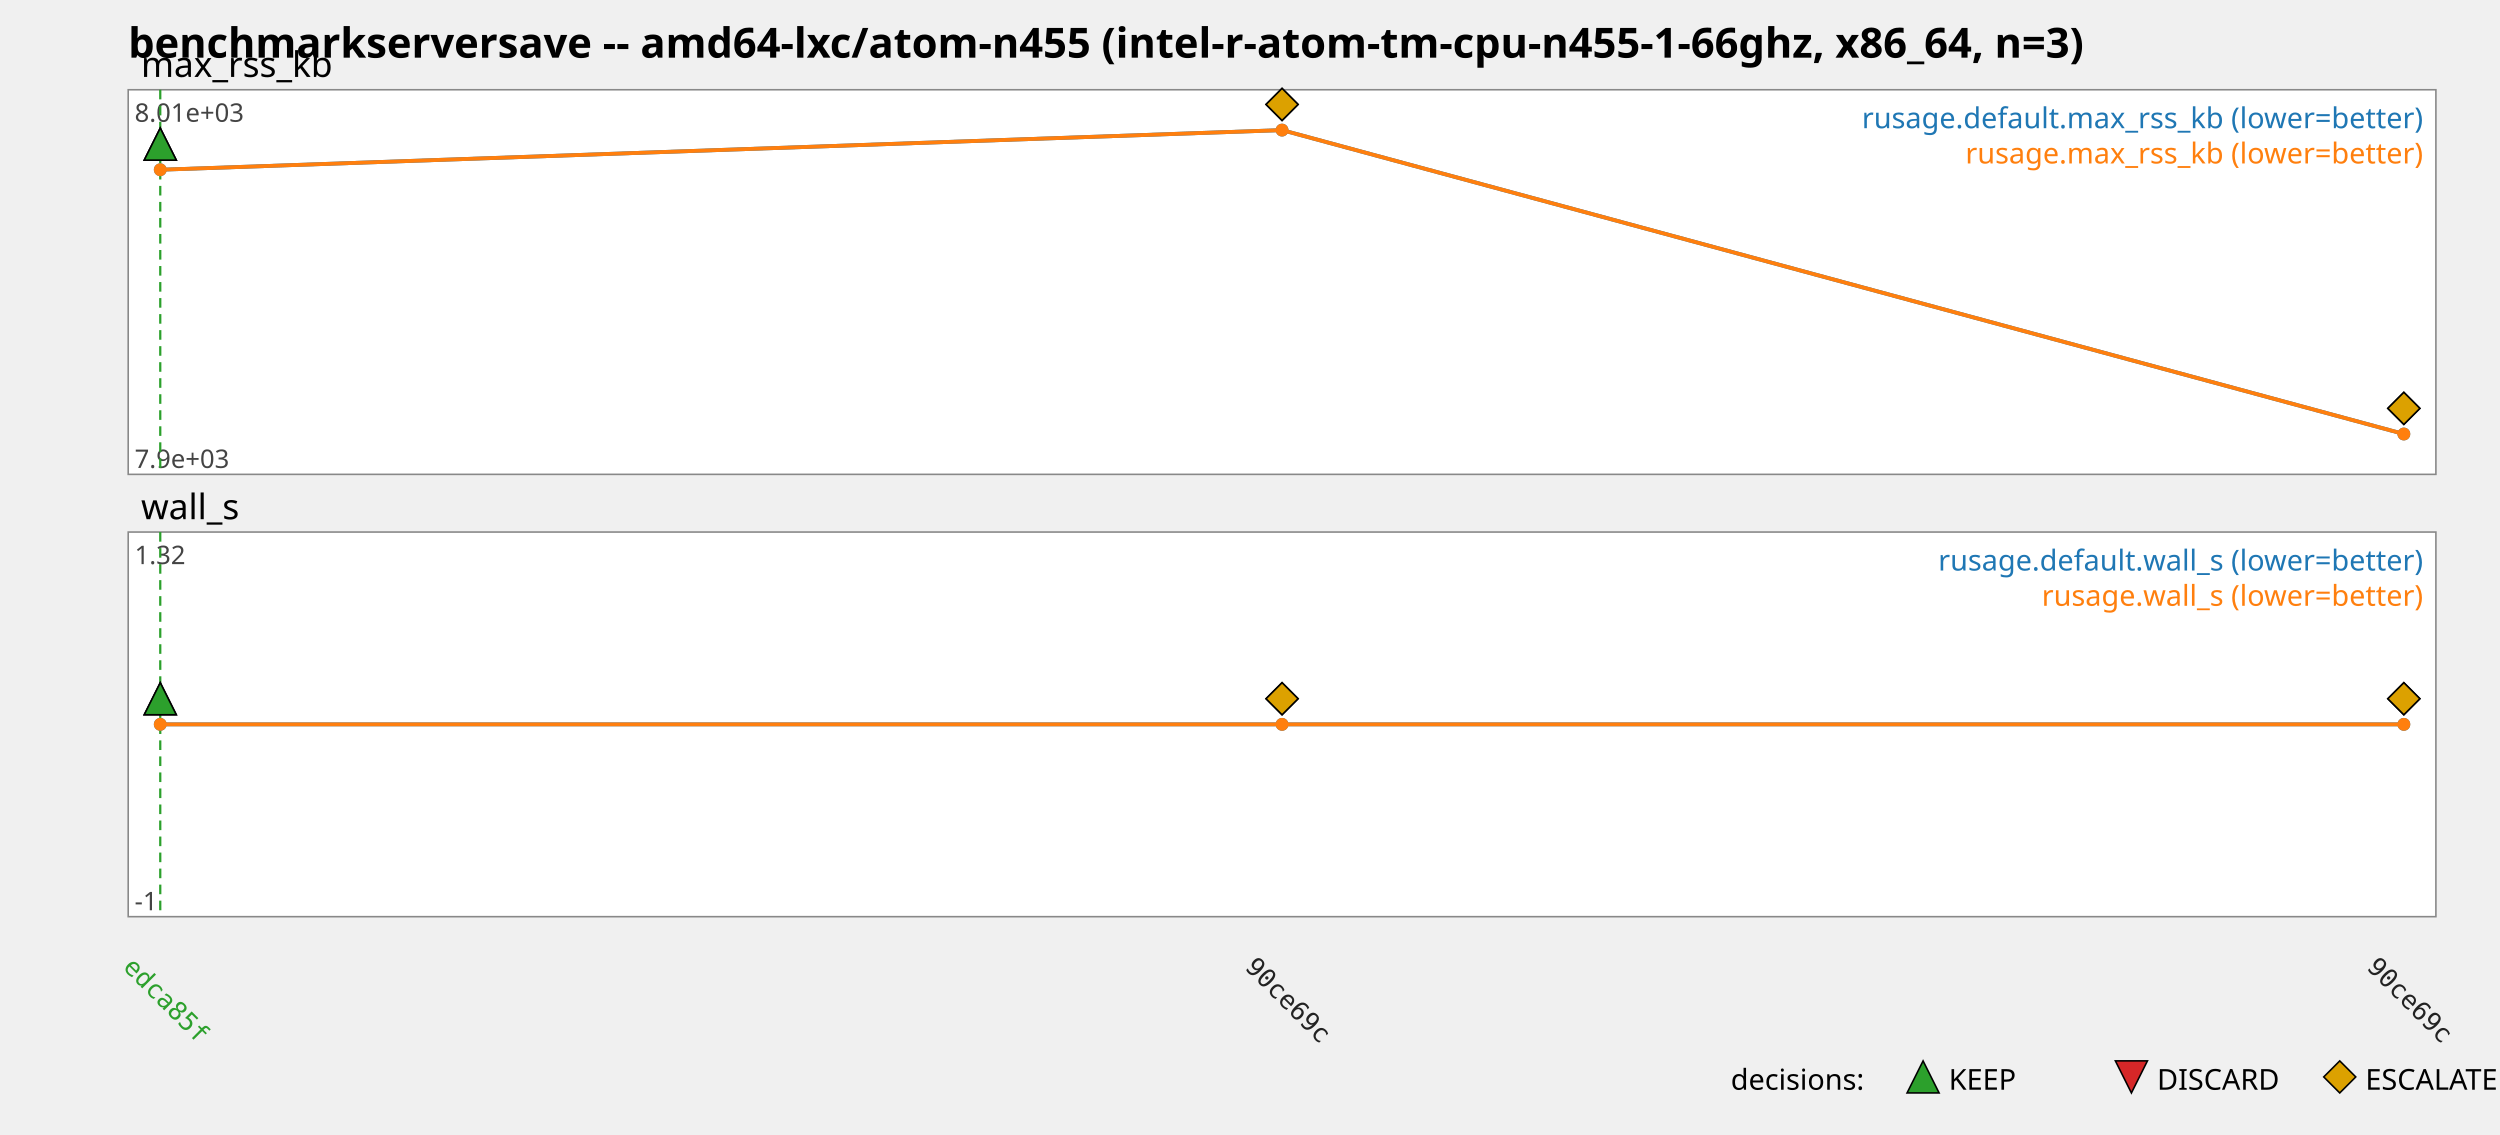
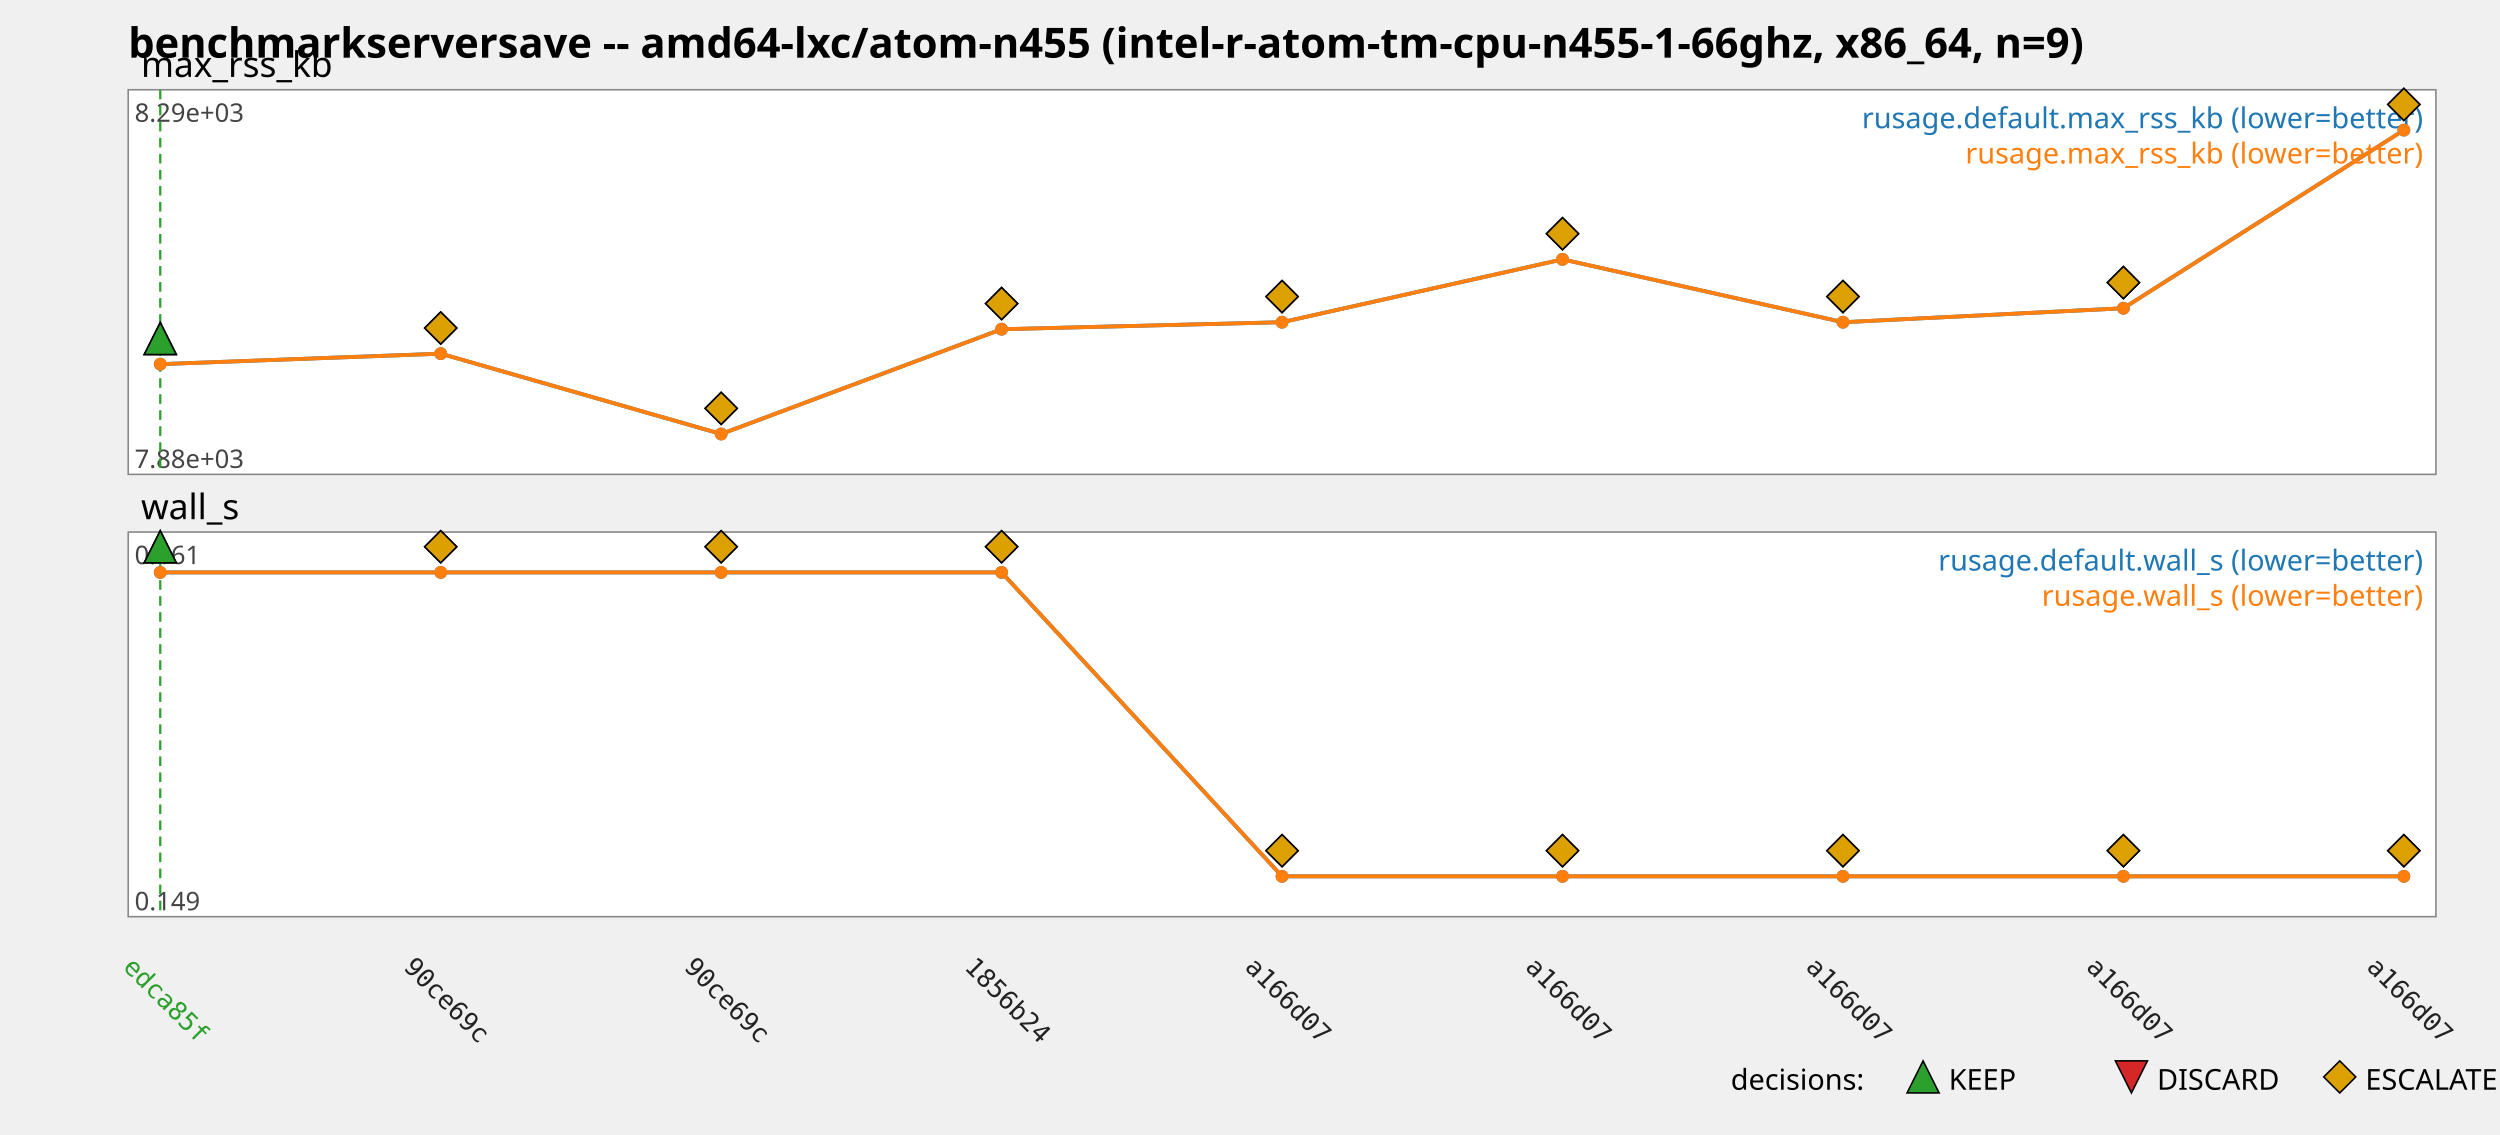
<svg xmlns="http://www.w3.org/2000/svg" version="1.1" width="780" height="354" viewBox="0 0 780 354">
-   <text x="40" y="18" font-size="13" font-family="sans-serif" font-weight="bold">benchmarkserversave -- amd64-lxc/atom-n455 (intel-r-atom-tm-cpu-n455-1-66ghz, x86_64, n=3)</text>
+   <text x="40" y="18" font-size="13" font-family="sans-serif" font-weight="bold">benchmarkserversave -- amd64-lxc/atom-n455 (intel-r-atom-tm-cpu-n455-1-66ghz, x86_64, n=9)</text>
  <g transform="translate(40,28)">
    <rect x="0" y="0" width="720" height="120" fill="white" stroke="#888" stroke-width="0.5" />
    <text x="4" y="-4" font-size="11" font-family="sans-serif">max_rss_kb</text>
-     <text x="2" y="10" font-size="8" fill="#444" font-family="sans-serif">8.01e+03</text>
-     <text x="2" y="118" font-size="8" fill="#444" font-family="sans-serif">7.9e+03</text>
+     <text x="2" y="10" font-size="8" fill="#444" font-family="sans-serif">8.29e+03</text>
+     <text x="2" y="118" font-size="8" fill="#444" font-family="sans-serif">7.88e+03</text>
    <line x1="10.0" y1="0" x2="10.0" y2="120" stroke="#2ca02c" stroke-width="0.7" stroke-dasharray="3,2" />
-     <polyline points="10.0,24.96 360.0,12.59 710.0,107.41" fill="none" stroke="#1f77b4" stroke-width="1.2" />
-     <circle cx="10.0" cy="24.96" r="2" fill="#1f77b4" />
-     <polygon points="10.0,11.955 5.0,21.955 15.0,21.955" fill="#2ca02c" stroke="black" stroke-width="0.5" />
-     <circle cx="360.0" cy="12.59" r="2" fill="#1f77b4" />
-     <polygon points="360.0,-0.414 365.0,4.586 360.0,9.586 355.0,4.586" fill="#dca100" stroke="black" stroke-width="0.5" />
-     <circle cx="710.0" cy="107.41" r="2" fill="#1f77b4" />
-     <polygon points="710.0,94.414 715.0,99.414 710.0,104.414 705.0,99.414" fill="#dca100" stroke="black" stroke-width="0.5" />
+     <polyline points="10.0,85.61 97.5,82.34 185.0,107.41 272.5,74.71 360.0,72.53 447.5,52.92 535.0,72.53 622.5,68.17 710.0,12.59" fill="none" stroke="#1f77b4" stroke-width="1.2" />
+     <circle cx="10.0" cy="85.61" r="2" fill="#1f77b4" />
+     <polygon points="10.0,72.614 5.0,82.614 15.0,82.614" fill="#2ca02c" stroke="black" stroke-width="0.5" />
+     <circle cx="97.5" cy="82.34" r="2" fill="#1f77b4" />
+     <polygon points="97.5,69.344 102.5,74.344 97.5,79.344 92.5,74.344" fill="#dca100" stroke="black" stroke-width="0.5" />
+     <circle cx="185.0" cy="107.41" r="2" fill="#1f77b4" />
+     <polygon points="185.0,94.414 190.0,99.414 185.0,104.414 180.0,99.414" fill="#dca100" stroke="black" stroke-width="0.5" />
+     <circle cx="272.5" cy="74.71" r="2" fill="#1f77b4" />
+     <polygon points="272.5,61.715 277.5,66.715 272.5,71.715 267.5,66.715" fill="#dca100" stroke="black" stroke-width="0.5" />
+     <circle cx="360.0" cy="72.53" r="2" fill="#1f77b4" />
+     <polygon points="360.0,59.535 365.0,64.535 360.0,69.535 355.0,64.535" fill="#dca100" stroke="black" stroke-width="0.5" />
+     <circle cx="447.5" cy="52.92" r="2" fill="#1f77b4" />
+     <polygon points="447.5,39.915 452.5,44.915 447.5,49.915 442.5,44.915" fill="#dca100" stroke="black" stroke-width="0.5" />
+     <circle cx="535.0" cy="72.53" r="2" fill="#1f77b4" />
+     <polygon points="535.0,59.535 540.0,64.535 535.0,69.535 530.0,64.535" fill="#dca100" stroke="black" stroke-width="0.5" />
+     <circle cx="622.5" cy="68.17" r="2" fill="#1f77b4" />
+     <polygon points="622.5,55.175 627.5,60.175 622.5,65.175 617.5,60.175" fill="#dca100" stroke="black" stroke-width="0.5" />
+     <circle cx="710.0" cy="12.59" r="2" fill="#1f77b4" />
+     <polygon points="710.0,-0.414 715.0,4.586 710.0,9.586 705.0,4.586" fill="#dca100" stroke="black" stroke-width="0.5" />
    <text x="716" y="12" font-size="9" text-anchor="end" fill="#1f77b4" font-family="sans-serif">rusage.default.max_rss_kb (lower=better)</text>
-     <polyline points="10.0,24.96 360.0,12.59 710.0,107.41" fill="none" stroke="#ff7f0e" stroke-width="1.2" />
-     <circle cx="10.0" cy="24.96" r="2" fill="#ff7f0e" />
-     <polygon points="10.0,11.955 5.0,21.955 15.0,21.955" fill="#2ca02c" stroke="black" stroke-width="0.5" />
-     <circle cx="360.0" cy="12.59" r="2" fill="#ff7f0e" />
-     <polygon points="360.0,-0.414 365.0,4.586 360.0,9.586 355.0,4.586" fill="#dca100" stroke="black" stroke-width="0.5" />
-     <circle cx="710.0" cy="107.41" r="2" fill="#ff7f0e" />
-     <polygon points="710.0,94.414 715.0,99.414 710.0,104.414 705.0,99.414" fill="#dca100" stroke="black" stroke-width="0.5" />
+     <polyline points="10.0,85.61 97.5,82.34 185.0,107.41 272.5,74.71 360.0,72.53 447.5,52.92 535.0,72.53 622.5,68.17 710.0,12.59" fill="none" stroke="#ff7f0e" stroke-width="1.2" />
+     <circle cx="10.0" cy="85.61" r="2" fill="#ff7f0e" />
+     <polygon points="10.0,72.614 5.0,82.614 15.0,82.614" fill="#2ca02c" stroke="black" stroke-width="0.5" />
+     <circle cx="97.5" cy="82.34" r="2" fill="#ff7f0e" />
+     <polygon points="97.5,69.344 102.5,74.344 97.5,79.344 92.5,74.344" fill="#dca100" stroke="black" stroke-width="0.5" />
+     <circle cx="185.0" cy="107.41" r="2" fill="#ff7f0e" />
+     <polygon points="185.0,94.414 190.0,99.414 185.0,104.414 180.0,99.414" fill="#dca100" stroke="black" stroke-width="0.5" />
+     <circle cx="272.5" cy="74.71" r="2" fill="#ff7f0e" />
+     <polygon points="272.5,61.715 277.5,66.715 272.5,71.715 267.5,66.715" fill="#dca100" stroke="black" stroke-width="0.5" />
+     <circle cx="360.0" cy="72.53" r="2" fill="#ff7f0e" />
+     <polygon points="360.0,59.535 365.0,64.535 360.0,69.535 355.0,64.535" fill="#dca100" stroke="black" stroke-width="0.5" />
+     <circle cx="447.5" cy="52.92" r="2" fill="#ff7f0e" />
+     <polygon points="447.5,39.915 452.5,44.915 447.5,49.915 442.5,44.915" fill="#dca100" stroke="black" stroke-width="0.5" />
+     <circle cx="535.0" cy="72.53" r="2" fill="#ff7f0e" />
+     <polygon points="535.0,59.535 540.0,64.535 535.0,69.535 530.0,64.535" fill="#dca100" stroke="black" stroke-width="0.5" />
+     <circle cx="622.5" cy="68.17" r="2" fill="#ff7f0e" />
+     <polygon points="622.5,55.175 627.5,60.175 622.5,65.175 617.5,60.175" fill="#dca100" stroke="black" stroke-width="0.5" />
+     <circle cx="710.0" cy="12.59" r="2" fill="#ff7f0e" />
+     <polygon points="710.0,-0.414 715.0,4.586 710.0,9.586 705.0,4.586" fill="#dca100" stroke="black" stroke-width="0.5" />
    <text x="716" y="23" font-size="9" text-anchor="end" fill="#ff7f0e" font-family="sans-serif">rusage.max_rss_kb (lower=better)</text>
  </g>
  <g transform="translate(40,166)">
    <rect x="0" y="0" width="720" height="120" fill="white" stroke="#888" stroke-width="0.5" />
    <text x="4" y="-4" font-size="11" font-family="sans-serif">wall_s</text>
-     <text x="2" y="10" font-size="8" fill="#444" font-family="sans-serif">1.32</text>
-     <text x="2" y="118" font-size="8" fill="#444" font-family="sans-serif">-1</text>
+     <text x="2" y="10" font-size="8" fill="#444" font-family="sans-serif">0.161</text>
+     <text x="2" y="118" font-size="8" fill="#444" font-family="sans-serif">0.149</text>
    <line x1="10.0" y1="0" x2="10.0" y2="120" stroke="#2ca02c" stroke-width="0.7" stroke-dasharray="3,2" />
-     <polyline points="10.0,60.00 360.0,60.00 710.0,60.00" fill="none" stroke="#1f77b4" stroke-width="1.2" />
-     <circle cx="10.0" cy="60.00" r="2" fill="#1f77b4" />
-     <polygon points="10.0,47.0 5.0,57.0 15.0,57.0" fill="#2ca02c" stroke="black" stroke-width="0.5" />
-     <circle cx="360.0" cy="60.00" r="2" fill="#1f77b4" />
-     <polygon points="360.0,47.0 365.0,52.0 360.0,57.0 355.0,52.0" fill="#dca100" stroke="black" stroke-width="0.5" />
-     <circle cx="710.0" cy="60.00" r="2" fill="#1f77b4" />
-     <polygon points="710.0,47.0 715.0,52.0 710.0,57.0 705.0,52.0" fill="#dca100" stroke="black" stroke-width="0.5" />
+     <polyline points="10.0,12.59 97.5,12.59 185.0,12.59 272.5,12.59 360.0,107.41 447.5,107.41 535.0,107.41 622.5,107.41 710.0,107.41" fill="none" stroke="#1f77b4" stroke-width="1.2" />
+     <circle cx="10.0" cy="12.59" r="2" fill="#1f77b4" />
+     <polygon points="10.0,-0.414 5.0,9.586 15.0,9.586" fill="#2ca02c" stroke="black" stroke-width="0.5" />
+     <circle cx="97.5" cy="12.59" r="2" fill="#1f77b4" />
+     <polygon points="97.5,-0.414 102.5,4.586 97.5,9.586 92.5,4.586" fill="#dca100" stroke="black" stroke-width="0.5" />
+     <circle cx="185.0" cy="12.59" r="2" fill="#1f77b4" />
+     <polygon points="185.0,-0.414 190.0,4.586 185.0,9.586 180.0,4.586" fill="#dca100" stroke="black" stroke-width="0.5" />
+     <circle cx="272.5" cy="12.59" r="2" fill="#1f77b4" />
+     <polygon points="272.5,-0.414 277.5,4.586 272.5,9.586 267.5,4.586" fill="#dca100" stroke="black" stroke-width="0.5" />
+     <circle cx="360.0" cy="107.41" r="2" fill="#1f77b4" />
+     <polygon points="360.0,94.414 365.0,99.414 360.0,104.414 355.0,99.414" fill="#dca100" stroke="black" stroke-width="0.5" />
+     <circle cx="447.5" cy="107.41" r="2" fill="#1f77b4" />
+     <polygon points="447.5,94.414 452.5,99.414 447.5,104.414 442.5,99.414" fill="#dca100" stroke="black" stroke-width="0.5" />
+     <circle cx="535.0" cy="107.41" r="2" fill="#1f77b4" />
+     <polygon points="535.0,94.414 540.0,99.414 535.0,104.414 530.0,99.414" fill="#dca100" stroke="black" stroke-width="0.5" />
+     <circle cx="622.5" cy="107.41" r="2" fill="#1f77b4" />
+     <polygon points="622.5,94.414 627.5,99.414 622.5,104.414 617.5,99.414" fill="#dca100" stroke="black" stroke-width="0.5" />
+     <circle cx="710.0" cy="107.41" r="2" fill="#1f77b4" />
+     <polygon points="710.0,94.414 715.0,99.414 710.0,104.414 705.0,99.414" fill="#dca100" stroke="black" stroke-width="0.5" />
    <text x="716" y="12" font-size="9" text-anchor="end" fill="#1f77b4" font-family="sans-serif">rusage.default.wall_s (lower=better)</text>
-     <polyline points="10.0,60.00 360.0,60.00 710.0,60.00" fill="none" stroke="#ff7f0e" stroke-width="1.2" />
-     <circle cx="10.0" cy="60.00" r="2" fill="#ff7f0e" />
-     <polygon points="10.0,47.0 5.0,57.0 15.0,57.0" fill="#2ca02c" stroke="black" stroke-width="0.5" />
-     <circle cx="360.0" cy="60.00" r="2" fill="#ff7f0e" />
-     <polygon points="360.0,47.0 365.0,52.0 360.0,57.0 355.0,52.0" fill="#dca100" stroke="black" stroke-width="0.5" />
-     <circle cx="710.0" cy="60.00" r="2" fill="#ff7f0e" />
-     <polygon points="710.0,47.0 715.0,52.0 710.0,57.0 705.0,52.0" fill="#dca100" stroke="black" stroke-width="0.5" />
+     <polyline points="10.0,12.59 97.5,12.59 185.0,12.59 272.5,12.59 360.0,107.41 447.5,107.41 535.0,107.41 622.5,107.41 710.0,107.41" fill="none" stroke="#ff7f0e" stroke-width="1.2" />
+     <circle cx="10.0" cy="12.59" r="2" fill="#ff7f0e" />
+     <polygon points="10.0,-0.414 5.0,9.586 15.0,9.586" fill="#2ca02c" stroke="black" stroke-width="0.5" />
+     <circle cx="97.5" cy="12.59" r="2" fill="#ff7f0e" />
+     <polygon points="97.5,-0.414 102.5,4.586 97.5,9.586 92.5,4.586" fill="#dca100" stroke="black" stroke-width="0.5" />
+     <circle cx="185.0" cy="12.59" r="2" fill="#ff7f0e" />
+     <polygon points="185.0,-0.414 190.0,4.586 185.0,9.586 180.0,4.586" fill="#dca100" stroke="black" stroke-width="0.5" />
+     <circle cx="272.5" cy="12.59" r="2" fill="#ff7f0e" />
+     <polygon points="272.5,-0.414 277.5,4.586 272.5,9.586 267.5,4.586" fill="#dca100" stroke="black" stroke-width="0.5" />
+     <circle cx="360.0" cy="107.41" r="2" fill="#ff7f0e" />
+     <polygon points="360.0,94.414 365.0,99.414 360.0,104.414 355.0,99.414" fill="#dca100" stroke="black" stroke-width="0.5" />
+     <circle cx="447.5" cy="107.41" r="2" fill="#ff7f0e" />
+     <polygon points="447.5,94.414 452.5,99.414 447.5,104.414 442.5,99.414" fill="#dca100" stroke="black" stroke-width="0.5" />
+     <circle cx="535.0" cy="107.41" r="2" fill="#ff7f0e" />
+     <polygon points="535.0,94.414 540.0,99.414 535.0,104.414 530.0,99.414" fill="#dca100" stroke="black" stroke-width="0.5" />
+     <circle cx="622.5" cy="107.41" r="2" fill="#ff7f0e" />
+     <polygon points="622.5,94.414 627.5,99.414 622.5,104.414 617.5,99.414" fill="#dca100" stroke="black" stroke-width="0.5" />
+     <circle cx="710.0" cy="107.41" r="2" fill="#ff7f0e" />
+     <polygon points="710.0,94.414 715.0,99.414 710.0,104.414 705.0,99.414" fill="#dca100" stroke="black" stroke-width="0.5" />
    <text x="716" y="23" font-size="9" text-anchor="end" fill="#ff7f0e" font-family="sans-serif">rusage.wall_s (lower=better)</text>
  </g>
  <g transform="translate(40,304)">
    <text x="10.0" y="10" font-size="8" fill="#2ca02c" text-anchor="middle" font-family="monospace" transform="rotate(45 10.0 10)">edca85f</text>
-     <text x="360.0" y="10" font-size="8" fill="#222" text-anchor="middle" font-family="monospace" transform="rotate(45 360.0 10)">90ce69c</text>
-     <text x="710.0" y="10" font-size="8" fill="#222" text-anchor="middle" font-family="monospace" transform="rotate(45 710.0 10)">90ce69c</text>
+     <text x="97.5" y="10" font-size="8" fill="#222" text-anchor="middle" font-family="monospace" transform="rotate(45 97.5 10)">90ce69c</text>
+     <text x="185.0" y="10" font-size="8" fill="#222" text-anchor="middle" font-family="monospace" transform="rotate(45 185.0 10)">90ce69c</text>
+     <text x="272.5" y="10" font-size="8" fill="#222" text-anchor="middle" font-family="monospace" transform="rotate(45 272.5 10)">1856b24</text>
+     <text x="360.0" y="10" font-size="8" fill="#222" text-anchor="middle" font-family="monospace" transform="rotate(45 360.0 10)">a166d07</text>
+     <text x="447.5" y="10" font-size="8" fill="#222" text-anchor="middle" font-family="monospace" transform="rotate(45 447.5 10)">a166d07</text>
+     <text x="535.0" y="10" font-size="8" fill="#222" text-anchor="middle" font-family="monospace" transform="rotate(45 535.0 10)">a166d07</text>
+     <text x="622.5" y="10" font-size="8" fill="#222" text-anchor="middle" font-family="monospace" transform="rotate(45 622.5 10)">a166d07</text>
+     <text x="710.0" y="10" font-size="8" fill="#222" text-anchor="middle" font-family="monospace" transform="rotate(45 710.0 10)">a166d07</text>
  </g>
  <g transform="translate(540,340)">
    <text x="0" y="0" font-size="9" font-family="sans-serif">decisions:</text>
    <polygon points="60,-9 55,1 65,1" fill="#2ca02c" stroke="black" stroke-width="0.5" />
    <text x="68" y="0" font-size="9" font-family="sans-serif">KEEP</text>
    <polygon points="125,1 120,-9 130,-9" fill="#d62728" stroke="black" stroke-width="0.5" />
    <text x="133" y="0" font-size="9" font-family="sans-serif">DISCARD</text>
    <polygon points="190,-9 195,-4 190,1 185,-4" fill="#dca100" stroke="black" stroke-width="0.5" />
    <text x="198" y="0" font-size="9" font-family="sans-serif">ESCALATE</text>
  </g>
</svg>
